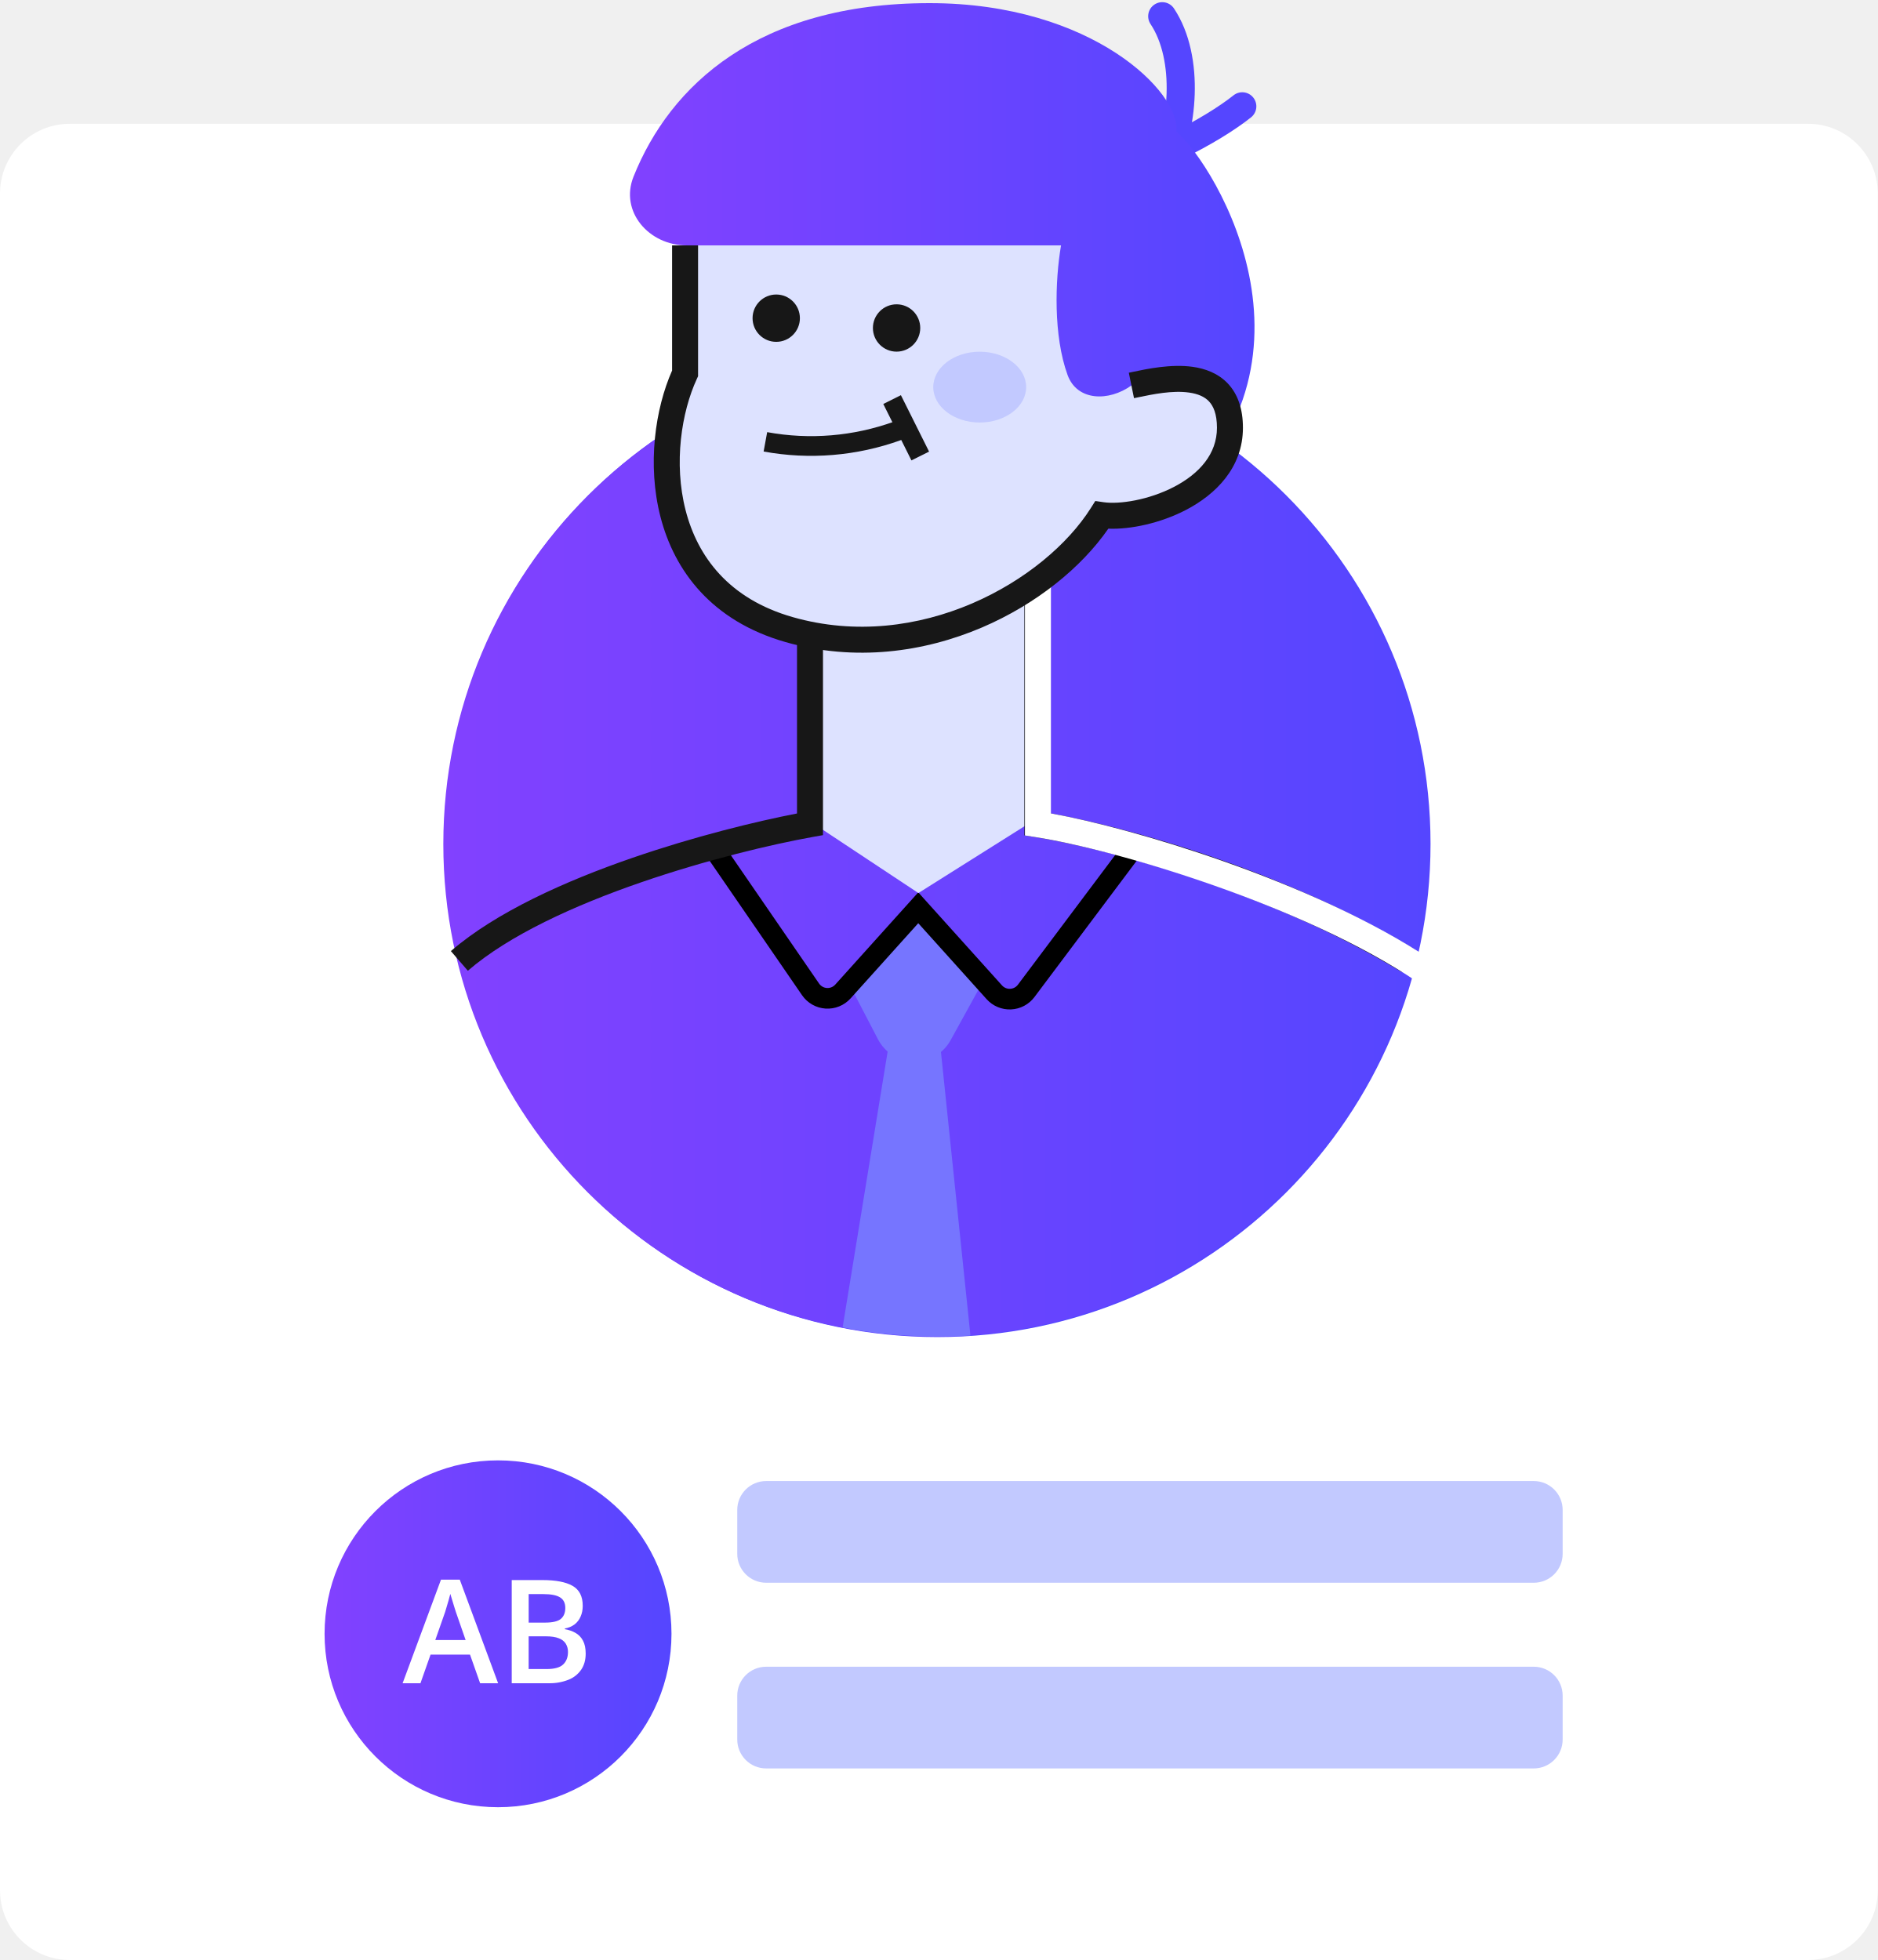
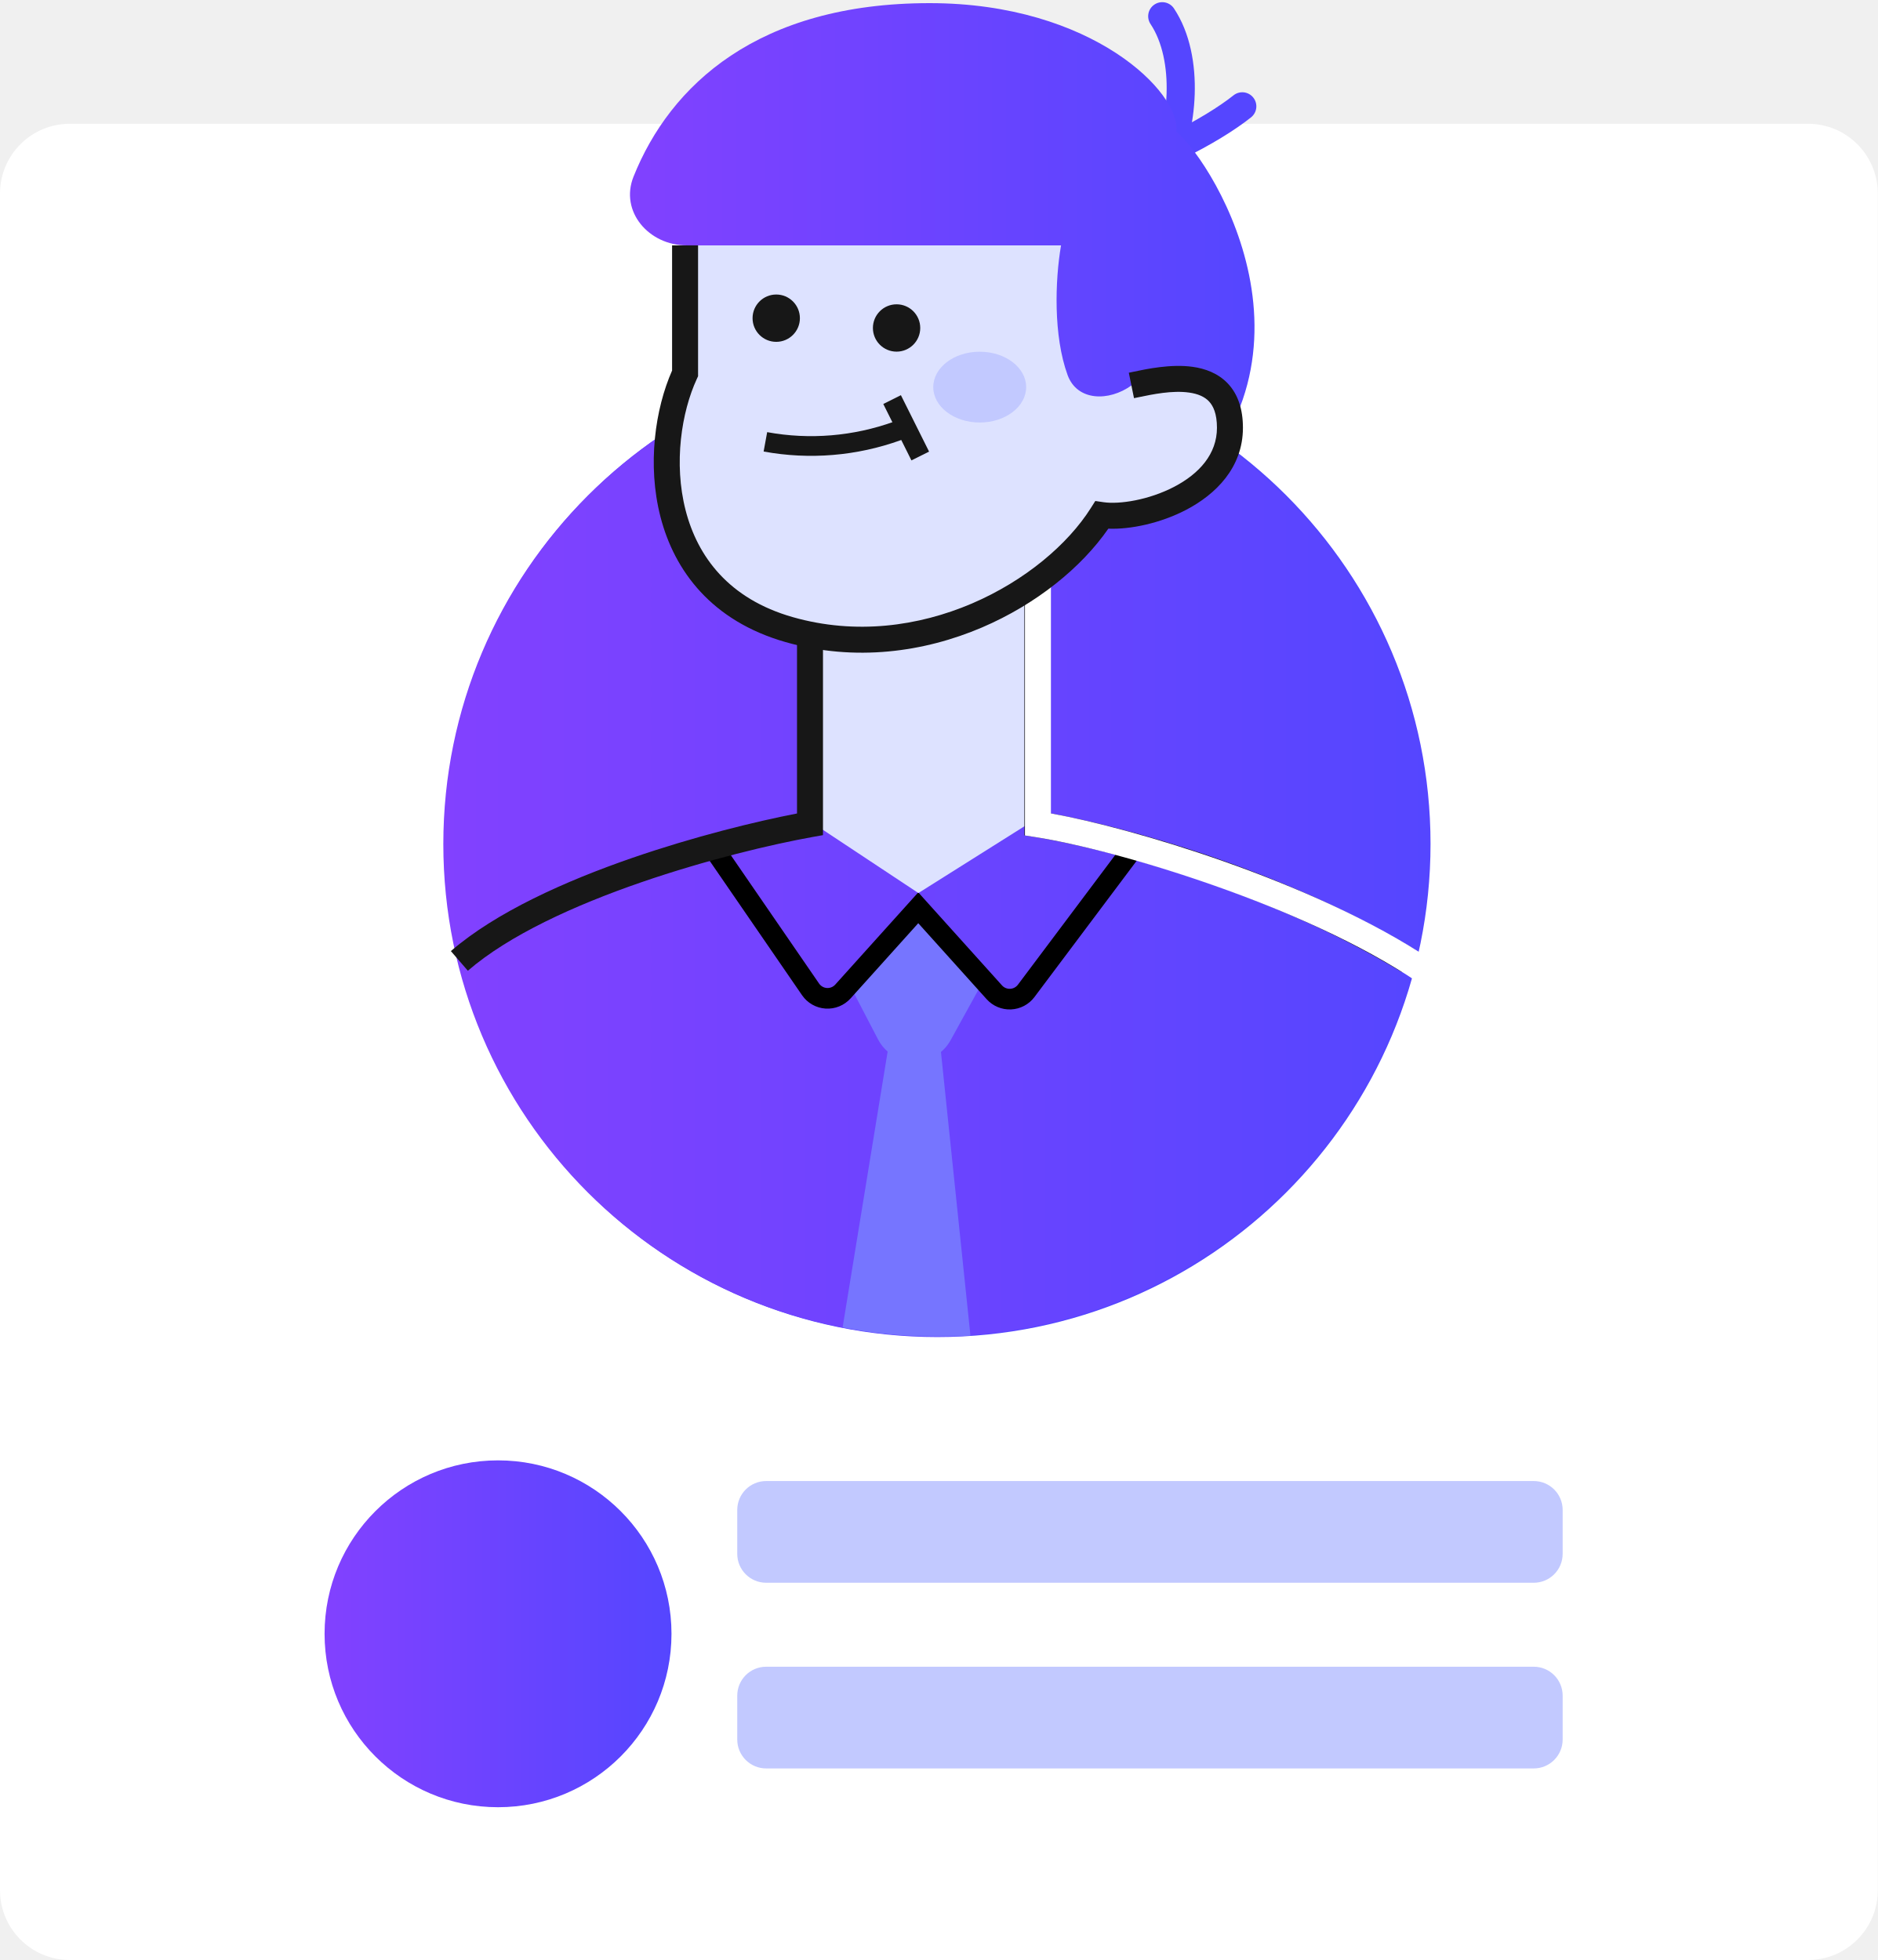
<svg xmlns="http://www.w3.org/2000/svg" fill="none" viewBox="0 0 91 95">
  <path fill="#fff" d="M0 9.382A3.382 3.382 0 0 1 3.382 6h84.236A3.382 3.382 0 0 1 91 9.382v82.236A3.382 3.382 0 0 1 87.618 95H3.382A3.382 3.382 0 0 1 0 91.618V9.382Z" />
  <rect width="16.812" height="16.812" x="15.729" y="70.783" fill="url(#a)" rx="8.406" />
-   <path fill="#fff" d="m23.267 81.585-.49-1.388h-1.912l-.489 1.388h-.865l1.86-5.021h.91l1.858 5.021h-.872Zm-.702-2.093-.475-1.368-.079-.25a59.123 59.123 0 0 1-.188-.62 7.034 7.034 0 0 1-.085.316 55.32 55.32 0 0 0-.164.554l-.48 1.368h1.471Zm2.234-2.907h1.488c.645 0 1.132.093 1.46.28.329.187.493.51.493.968 0 .192-.034.365-.103.52a.96.96 0 0 1-.29.38 1.082 1.082 0 0 1-.473.198v.034c.194.034.366.095.517.181a.913.913 0 0 1 .359.373c.089.162.133.372.133.63 0 .305-.072.565-.218.78a1.34 1.34 0 0 1-.62.489 2.453 2.453 0 0 1-.95.167h-1.796v-5Zm.82 2.062h.787c.372 0 .63-.06.774-.181.143-.121.215-.298.215-.53 0-.238-.086-.409-.257-.514-.168-.104-.437-.157-.807-.157h-.711v1.382Zm0 .664v1.587h.866c.383 0 .652-.074.807-.223.155-.148.233-.349.233-.602a.75.75 0 0 0-.106-.403.655.655 0 0 0-.339-.264c-.157-.064-.37-.095-.636-.095h-.824Z" />
  <rect width="40" height="4.93" x="35.728" y="71.785" fill="#C2C9FF" rx="1.401" />
  <rect width="40" height="4.93" x="35.728" y="80.785" fill="#C2C9FF" rx="1.401" />
  <circle cx="45.422" cy="40.903" r="23.903" fill="#5546FF" />
  <path fill="url(#b)" d="M69.213 40.911c0 13.18-10.685 23.864-23.864 23.864-13.18 0-23.865-10.684-23.865-23.864 0-13.18 10.685-23.864 23.865-23.864 13.18 0 23.864 10.684 23.864 23.864Z" />
  <path fill="#7675FF" d="m42.546 50.37-1.413-2.715L44.499 44l3.091 3.655-1.519 2.757c-.77 1.398-2.788 1.374-3.525-.042Z" />
  <path fill="#7675FF" d="M40.834 64.339 43.501 48h1.788l1.74 16.74c-3.206.16-5.203-.211-6.195-.401Z" />
  <path fill="#5546FF" fill-rule="evenodd" d="M56.747 6.452c1.222-.589 2.346-1.286 3.03-1.831a.681.681 0 1 1 .85 1.067c-.784.625-2.001 1.373-3.29 1.994-1.28.617-2.704 1.143-3.893 1.27l-.142-1.358c.957-.102 2.214-.55 3.445-1.142Z" clip-rule="evenodd" />
  <path stroke="#000" d="m34.5 41 4.781 6.955a1 1 0 0 0 1.568.102L44.5 44l3.686 4.096a1 1 0 0 0 1.544-.069L55 41" />
  <path fill="#DDE2FF" d="M39.313 39.845v-8.769c6.367.432 9.757-1.754 10.656-2.9v11.669l-5.463 3.44-5.194-3.44Z" />
  <path fill="#DDE2FF" d="M33 18.212v-5.224a2 2 0 0 1 1.424-1.916l7.993-2.397a2 2 0 0 1 1.163.004l11.816 3.635c.392.121.74.357.978.693 1.228 1.735 3.125 5.108 3.125 7.993 0 2.755-2.965 3.731-5.066 3.95-.59.06-1.154.314-1.534.77l-1.677 2.013a1.876 1.876 0 0 1-.524.44c-2.994 1.673-9.561 4.146-14.199 1.827-4.649-2.325-4.357-8.276-3.577-11.223.049-.184.077-.374.077-.565Z" />
  <path fill="#5546FF" fill-rule="evenodd" d="M56.534 4.531c.041-1.28-.203-2.501-.778-3.366A.682.682 0 1 1 56.892.41c.788 1.186 1.052 2.724 1.005 4.166-.047 1.448-.408 2.897-.973 3.958L55.72 7.89c.45-.846.772-2.084.814-3.36Z" clip-rule="evenodd" />
  <path fill="#171717" fill-rule="evenodd" d="M50.9 39.42V28.5h-1.258v11.989l.53.084c3.146.503 11.136 2.522 17.76 6.54l.653-1.076c-6.46-3.92-14.142-5.974-17.684-6.616Zm-12.276.01V30.5h1.259v9.978l-.518.093c-1.935.348-5.109 1.095-8.31 2.2-3.22 1.111-6.391 2.559-8.382 4.28l-.823-.952c2.18-1.884 5.54-3.395 8.793-4.518 3-1.035 5.972-1.763 7.98-2.152Z" clip-rule="evenodd" />
  <path fill="#fff" fill-rule="evenodd" d="M49.67 27.908h1.259v11.517c2.051.371 5.115 1.178 8.337 2.312 3.513 1.237 7.262 2.88 10.119 4.806l-.704 1.044c-2.73-1.841-6.366-3.442-9.833-4.662-3.465-1.22-6.713-2.044-8.646-2.347l-.532-.083V27.908Z" clip-rule="evenodd" />
  <path fill="#171717" d="M38.764 15.424a1.147 1.147 0 1 1-1.146-1.149c.633 0 1.146.514 1.146 1.149Z" />
  <path fill="url(#c)" d="M58.923 18.683c-.546-1.094-2.956-.456-4.093 0-1.094.788-2.631.763-3.093-.504-.694-1.904-.61-4.578-.318-6.285h-8.192V6.371l.776 5.523H33.274c-1.825 0-3.25-1.638-2.573-3.332 1.77-4.424 6.027-8.41 14.351-8.41 7.9 0 12.2 4.377 11.95 6.22 1.92 1.627 8 11.627-1 18.627 4.5-3 3.466-5.223 2.92-6.316Z" />
  <path fill="#171717" fill-rule="evenodd" d="M33.829 11.895H32.57v6.066c-.817 1.848-1.214 4.557-.564 7.085.675 2.627 2.487 5.056 6.068 6.077 3.375.962 6.718.484 9.514-.71 2.636-1.128 4.825-2.91 6.123-4.789 1.065.044 2.522-.261 3.77-.912 1.424-.743 2.753-2.038 2.753-3.979 0-.918-.25-1.635-.733-2.146-.476-.502-1.104-.723-1.702-.807-1.046-.147-2.222.102-2.891.243l-.204.043.251 1.233c.068-.013.14-.028.213-.044.697-.145 1.646-.342 2.455-.228.431.06.75.201.964.426.206.218.388.593.388 1.28 0 1.272-.855 2.226-2.076 2.863-1.228.64-2.648.857-3.416.746l-.404-.059-.218.345c-1.107 1.751-3.18 3.52-5.768 4.627-2.58 1.102-5.624 1.527-8.674.657-3.106-.885-4.617-2.938-5.194-5.18-.587-2.282-.199-4.762.546-6.37l.058-.127v-6.34Z" clip-rule="evenodd" />
  <path fill="#171717" d="M44.596 15.898a1.147 1.147 0 1 1-1.146-1.148c.633 0 1.146.514 1.146 1.148Z" />
  <path fill="#171717" fill-rule="evenodd" d="m44.076 21.182-.426.153c-2.127.768-4.42.958-6.644.55l.172-.939c2.058.377 4.18.201 6.148-.51l.425-.153.325.899Z" clip-rule="evenodd" />
  <path fill="#171717" fill-rule="evenodd" d="m44.169 22.315-1.364-2.734.854-.427 1.365 2.735-.855.426Z" clip-rule="evenodd" />
  <path fill="#C2C9FF" d="M49.729 18.763c0 .947-1.008 1.716-2.251 1.716-1.244 0-2.251-.769-2.251-1.716 0-.948 1.007-1.716 2.25-1.716 1.244 0 2.252.768 2.252 1.716Z" />
  <defs>
    <linearGradient id="a" x1="15.729" x2="32.541" y1="79.189" y2="79.189" gradientUnits="userSpaceOnUse">
      <stop stop-color="#8241FF" />
      <stop offset="1" stop-color="#5546FF" />
    </linearGradient>
    <linearGradient id="b" x1="21.484" x2="69.213" y1="40.911" y2="40.911" gradientUnits="userSpaceOnUse">
      <stop stop-color="#8241FF" />
      <stop offset="1" stop-color="#5546FF" />
    </linearGradient>
    <linearGradient id="c" x1="29.818" x2="60.796" y1="12.576" y2="12.576" gradientUnits="userSpaceOnUse">
      <stop stop-color="#8241FF" />
      <stop offset="1" stop-color="#5546FF" />
    </linearGradient>
  </defs>
</svg>
